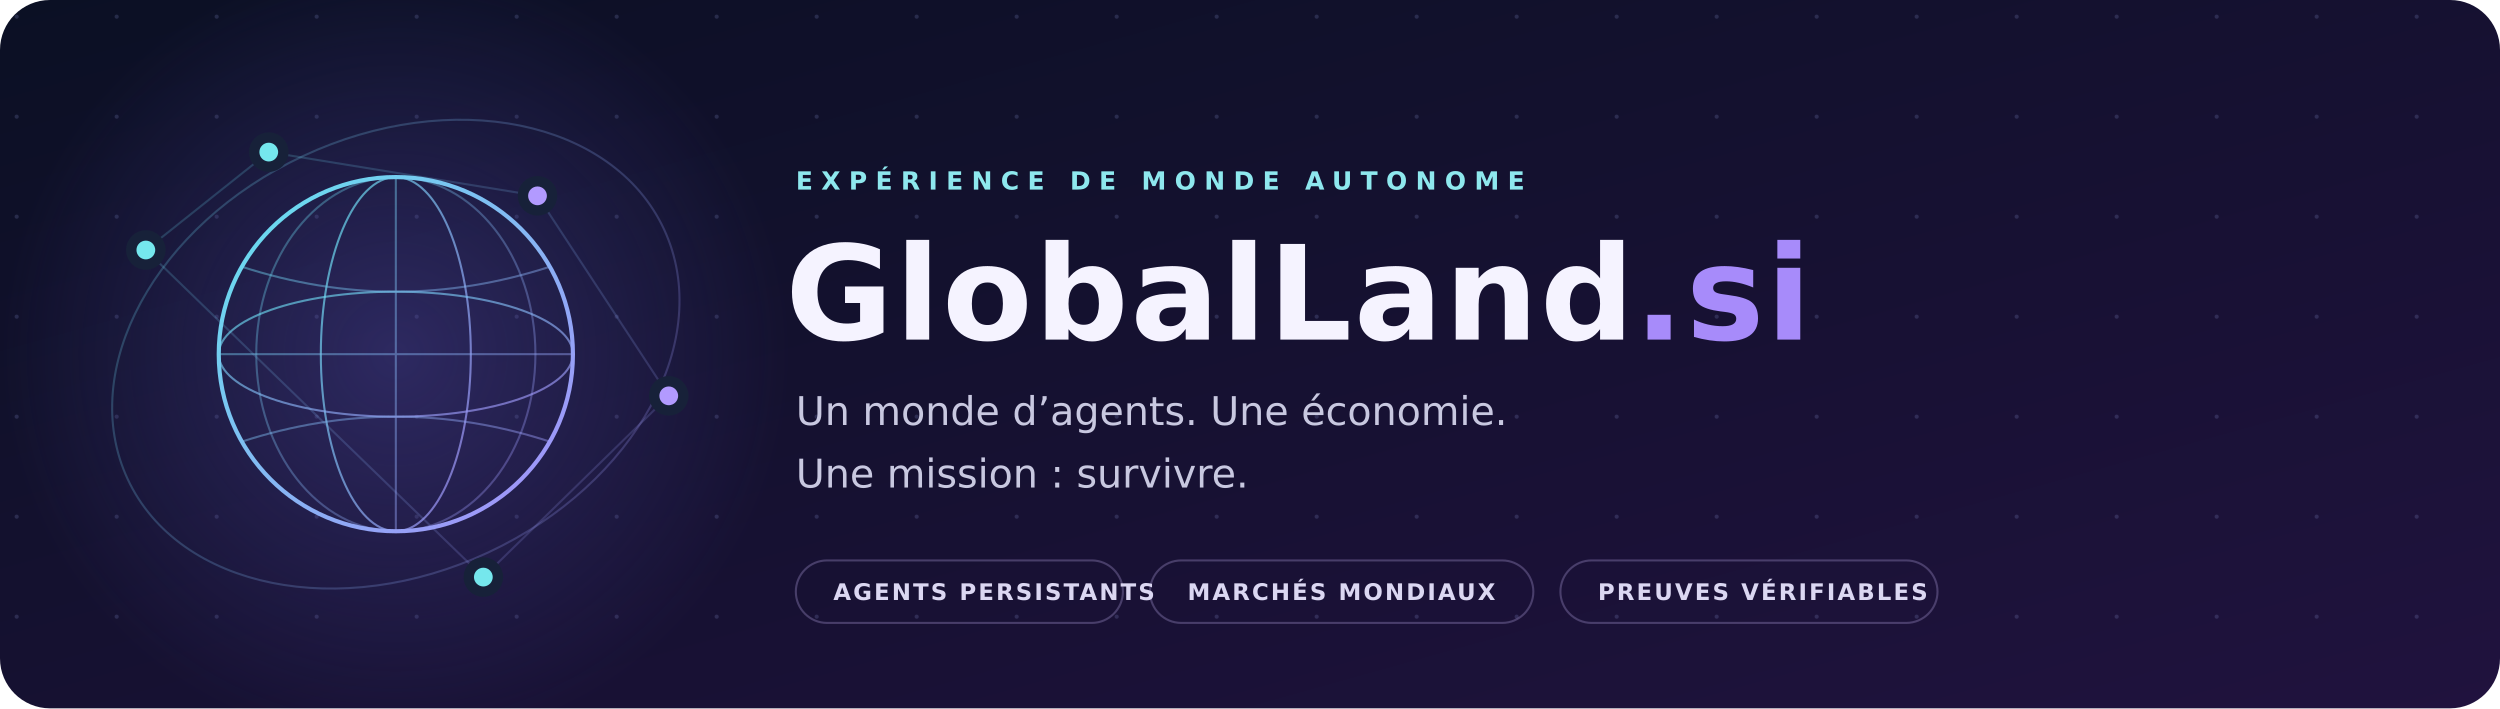
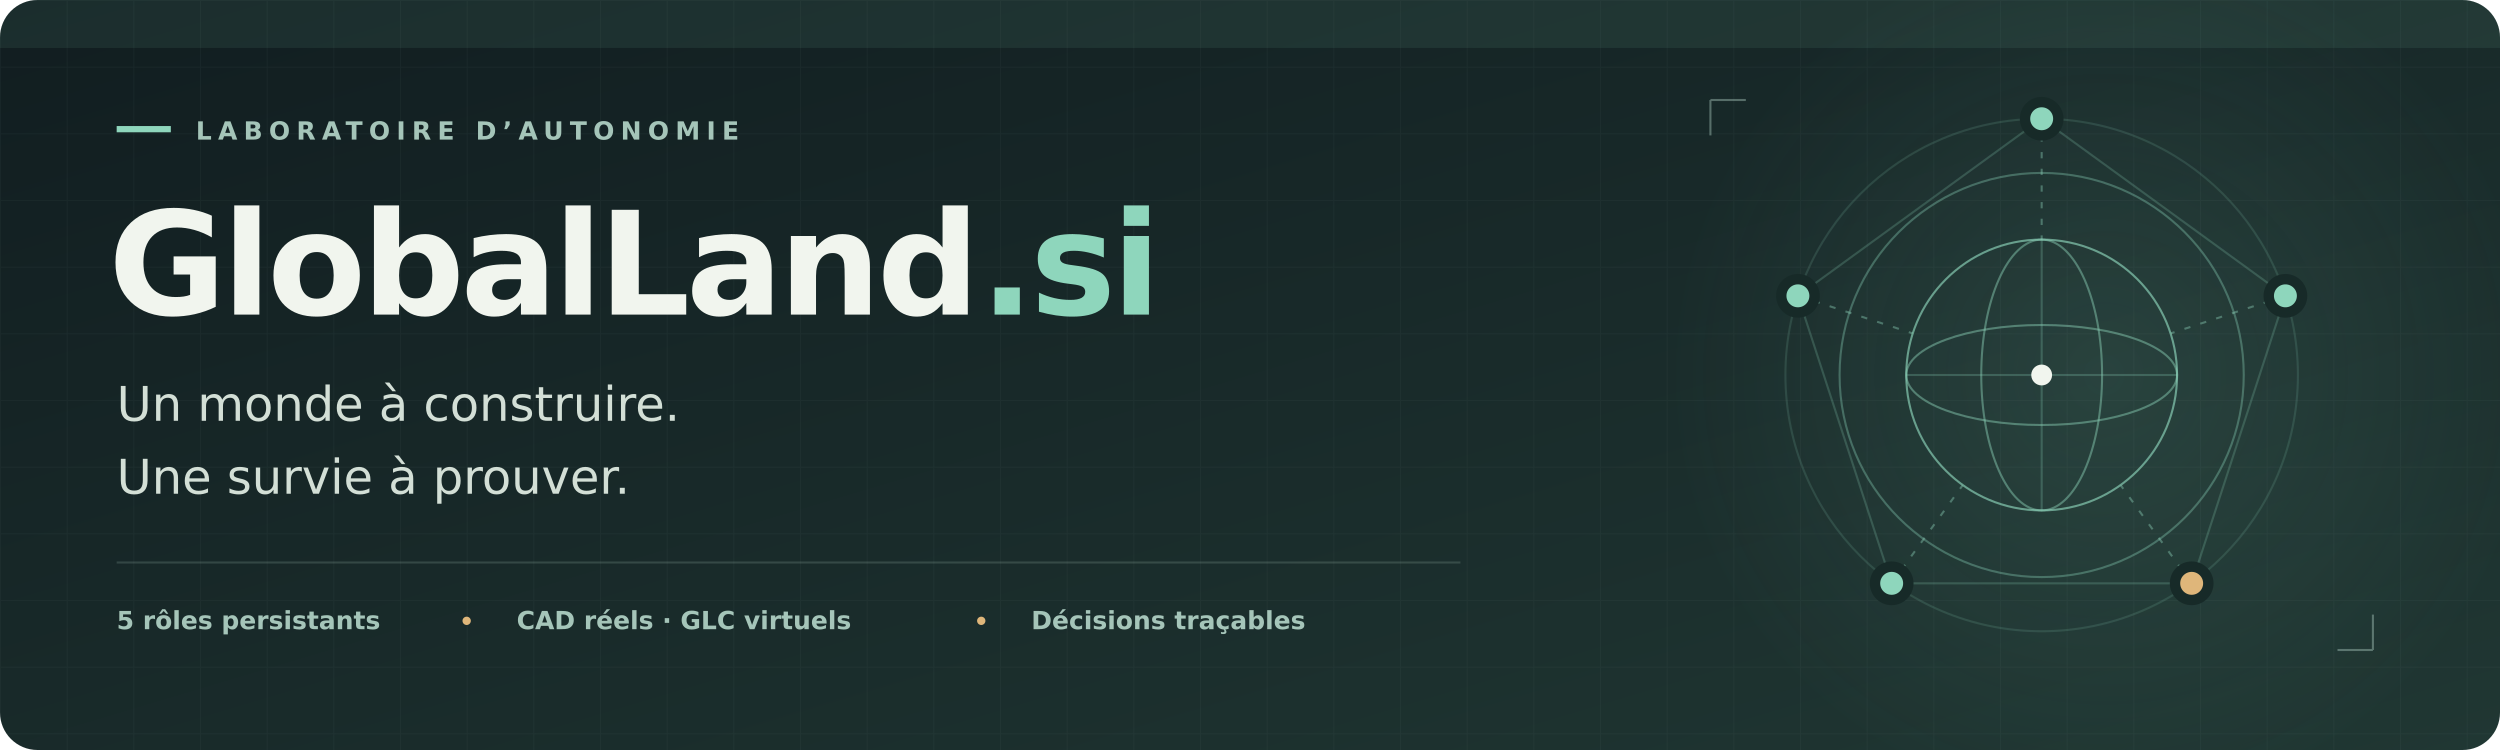
- <svg xmlns="http://www.w3.org/2000/svg" width="1200" height="340" viewBox="0 0 1200 340" role="img" aria-labelledby="title desc">
+ <svg xmlns="http://www.w3.org/2000/svg" width="1200" height="360" viewBox="0 0 1200 360" role="img" aria-labelledby="title desc">
  <defs>
-     <linearGradient id="bg" x1="0" y1="0" x2="1" y2="1">
-       <stop stop-color="#0b1024" />
-       <stop offset="1" stop-color="#20123e" />
+     <linearGradient id="background" x1="0" y1="0" x2="1" y2="1">
+       <stop stop-color="#111d20" />
+       <stop offset="1" stop-color="#203733" />
    </linearGradient>
-     <linearGradient id="accent" x1="0" y1="0" x2="1" y2="1">
-       <stop stop-color="#62e4ed" />
-       <stop offset="1" stop-color="#a78bfa" />
-     </linearGradient>
-     <radialGradient id="halo">
-       <stop stop-color="#4f46a0" stop-opacity=".45" />
-       <stop offset="1" stop-color="#4f46a0" stop-opacity="0" />
+     <radialGradient id="glow">
+       <stop stop-color="#8ed6bc" stop-opacity=".12" />
+       <stop offset="1" stop-color="#8ed6bc" stop-opacity="0" />
    </radialGradient>
-     <pattern id="stars" width="48" height="48" patternUnits="userSpaceOnUse">
-       <circle cx="8" cy="8" r="1" fill="#a5b4fc" opacity=".17" />
+     <pattern id="grid" width="32" height="32" patternUnits="userSpaceOnUse">
+       <path d="M32 0H0V32" fill="none" stroke="#a6c5b8" stroke-opacity=".045" />
    </pattern>
  </defs>
-   <rect width="1200" height="340" rx="24" fill="url(#bg)" />
-   <rect width="1200" height="340" rx="24" fill="url(#stars)" />
-   <circle cx="190" cy="170" r="190" fill="url(#halo)" />
-   <g fill="none" stroke="url(#accent)">
-     <ellipse cx="190" cy="170" rx="142" ry="105" opacity=".24" transform="rotate(-25 190 170)" />
-     <circle cx="190" cy="170" r="85" stroke-width="2" />
-     <ellipse cx="190" cy="170" rx="36" ry="85" opacity=".7" />
-     <ellipse cx="190" cy="170" rx="67" ry="85" opacity=".35" />
-     <ellipse cx="190" cy="170" rx="85" ry="30" opacity=".65" />
-     <path d="M116 128 Q190 152 264 128 M116 212 Q190 188 264 212 M105 170 H275 M190 85 V255" opacity=".45" />
-     <path d="M70 120 L129 73 L258 94 L321 190 L232 277 L70 120" opacity=".2" />
-   </g>
-   <g fill="#75e7ed" stroke="#172139" stroke-width="5">
-     <circle cx="70" cy="120" r="7" />
-     <circle cx="129" cy="73" r="7" />
-     <circle cx="258" cy="94" r="7" fill="#b29aff" />
-     <circle cx="321" cy="190" r="7" fill="#b29aff" />
-     <circle cx="232" cy="277" r="7" />
-   </g>
+   <rect width="1200" height="360" rx="18" fill="url(#background)" />
+   <rect width="1200" height="360" rx="18" fill="url(#grid)" />
+   <path d="M18 0H1182A18 18 0 0 1 1200 18V23H0V18A18 18 0 0 1 18 0Z" fill="#8ed6bc" fill-opacity=".09" />
+   <circle cx="1010" cy="180" r="210" fill="url(#glow)" />
  <g font-family="DejaVu Sans, Arial, sans-serif">
-     <text x="382" y="91" fill="#8ee8ee" font-size="12" font-weight="700" letter-spacing="4">EXPÉRIENCE DE MONDE AUTONOME</text>
-     <text x="377" y="163" fill="#f5f3ff" font-size="63" font-weight="800" letter-spacing="1">GlobalLand<tspan fill="#a78bfa">.si</tspan>
+     <path d="M56 62H82" stroke="#8ed6bc" stroke-width="3" />
+     <text x="94" y="67" fill="#a5c5b9" font-size="12" font-weight="700" letter-spacing="3">LABORATOIRE D’AUTONOMIE</text>
+     <text x="52" y="151" fill="#f1f5ee" font-size="69" font-weight="700" letter-spacing="-2">GlobalLand<tspan fill="#8ed6bc">.si</tspan>
    </text>
-     <text x="382" y="204" fill="#c8c8e0" font-size="19">Un monde d’agents. Une économie.</text>
-     <text x="382" y="234" fill="#c8c8e0" font-size="19">Une mission : survivre.</text>
-     <g fill="none" stroke="#706395" stroke-opacity=".55">
-       <rect x="382" y="269" width="157" height="30" rx="15" />
-       <rect x="552" y="269" width="184" height="30" rx="15" />
-       <rect x="749" y="269" width="181" height="30" rx="15" />
+     <text x="56" y="202" fill="#d3dfd6" font-size="23">Un monde à construire.</text>
+     <text x="56" y="237" fill="#d3dfd6" font-size="23">Une survie à prouver.</text>
+     <path d="M56 270H701" stroke="#a6c5b8" stroke-opacity=".2" />
+     <g fill="#a5c5b9" font-size="12" font-weight="600">
+       <text x="56" y="302">5 rôles persistants</text>
+       <text x="248" y="302">CAD réels · GLC virtuels</text>
+       <text x="495" y="302">Décisions traçables</text>
    </g>
-     <g fill="#dbd7f2" font-size="11" font-weight="600" letter-spacing="1">
-       <text x="400" y="288">AGENTS PERSISTANTS</text>
-       <text x="570" y="288">MARCHÉS MONDIAUX</text>
-       <text x="767" y="288">PREUVES VÉRIFIABLES</text>
+     <g fill="#dfb67a">
+       <circle cx="224" cy="298" r="2" />
+       <circle cx="471" cy="298" r="2" />
    </g>
  </g>
+   <g transform="translate(980 180)" fill="none">
+     <g stroke="#8ed6bc">
+       <circle r="123" stroke-opacity=".15" />
+       <circle r="97" stroke-opacity=".35" />
+       <circle r="65" stroke-opacity=".65" />
+       <ellipse rx="29" ry="65" stroke-opacity=".45" />
+       <ellipse rx="65" ry="24" stroke-opacity=".45" />
+       <path d="M-65 0H65M0-65V65" stroke-opacity=".25" />
+       <path d="M0-123L117-38L72 100H-72L-117-38Z" stroke-opacity=".22" />
+       <path d="M0-123V-65M117-38L62-20M72 100L38 53M-72 100L-38 53M-117-38L-62-20" stroke-opacity=".4" stroke-dasharray="3 5" />
+     </g>
+     <g fill="#8ed6bc" stroke="#172a28" stroke-width="5">
+       <circle cy="-123" r="8" />
+       <circle cx="117" cy="-38" r="8" />
+       <circle cx="72" cy="100" r="8" fill="#dfb67a" />
+       <circle cx="-72" cy="100" r="8" />
+       <circle cx="-117" cy="-38" r="8" />
+     </g>
+     <circle r="5" fill="#f1f5ee" />
+     <path d="M-159-132H-142M-159-132V-115M159 132H142M159 132V115" stroke="#a6c5b8" stroke-opacity=".45" />
+   </g>
</svg>
